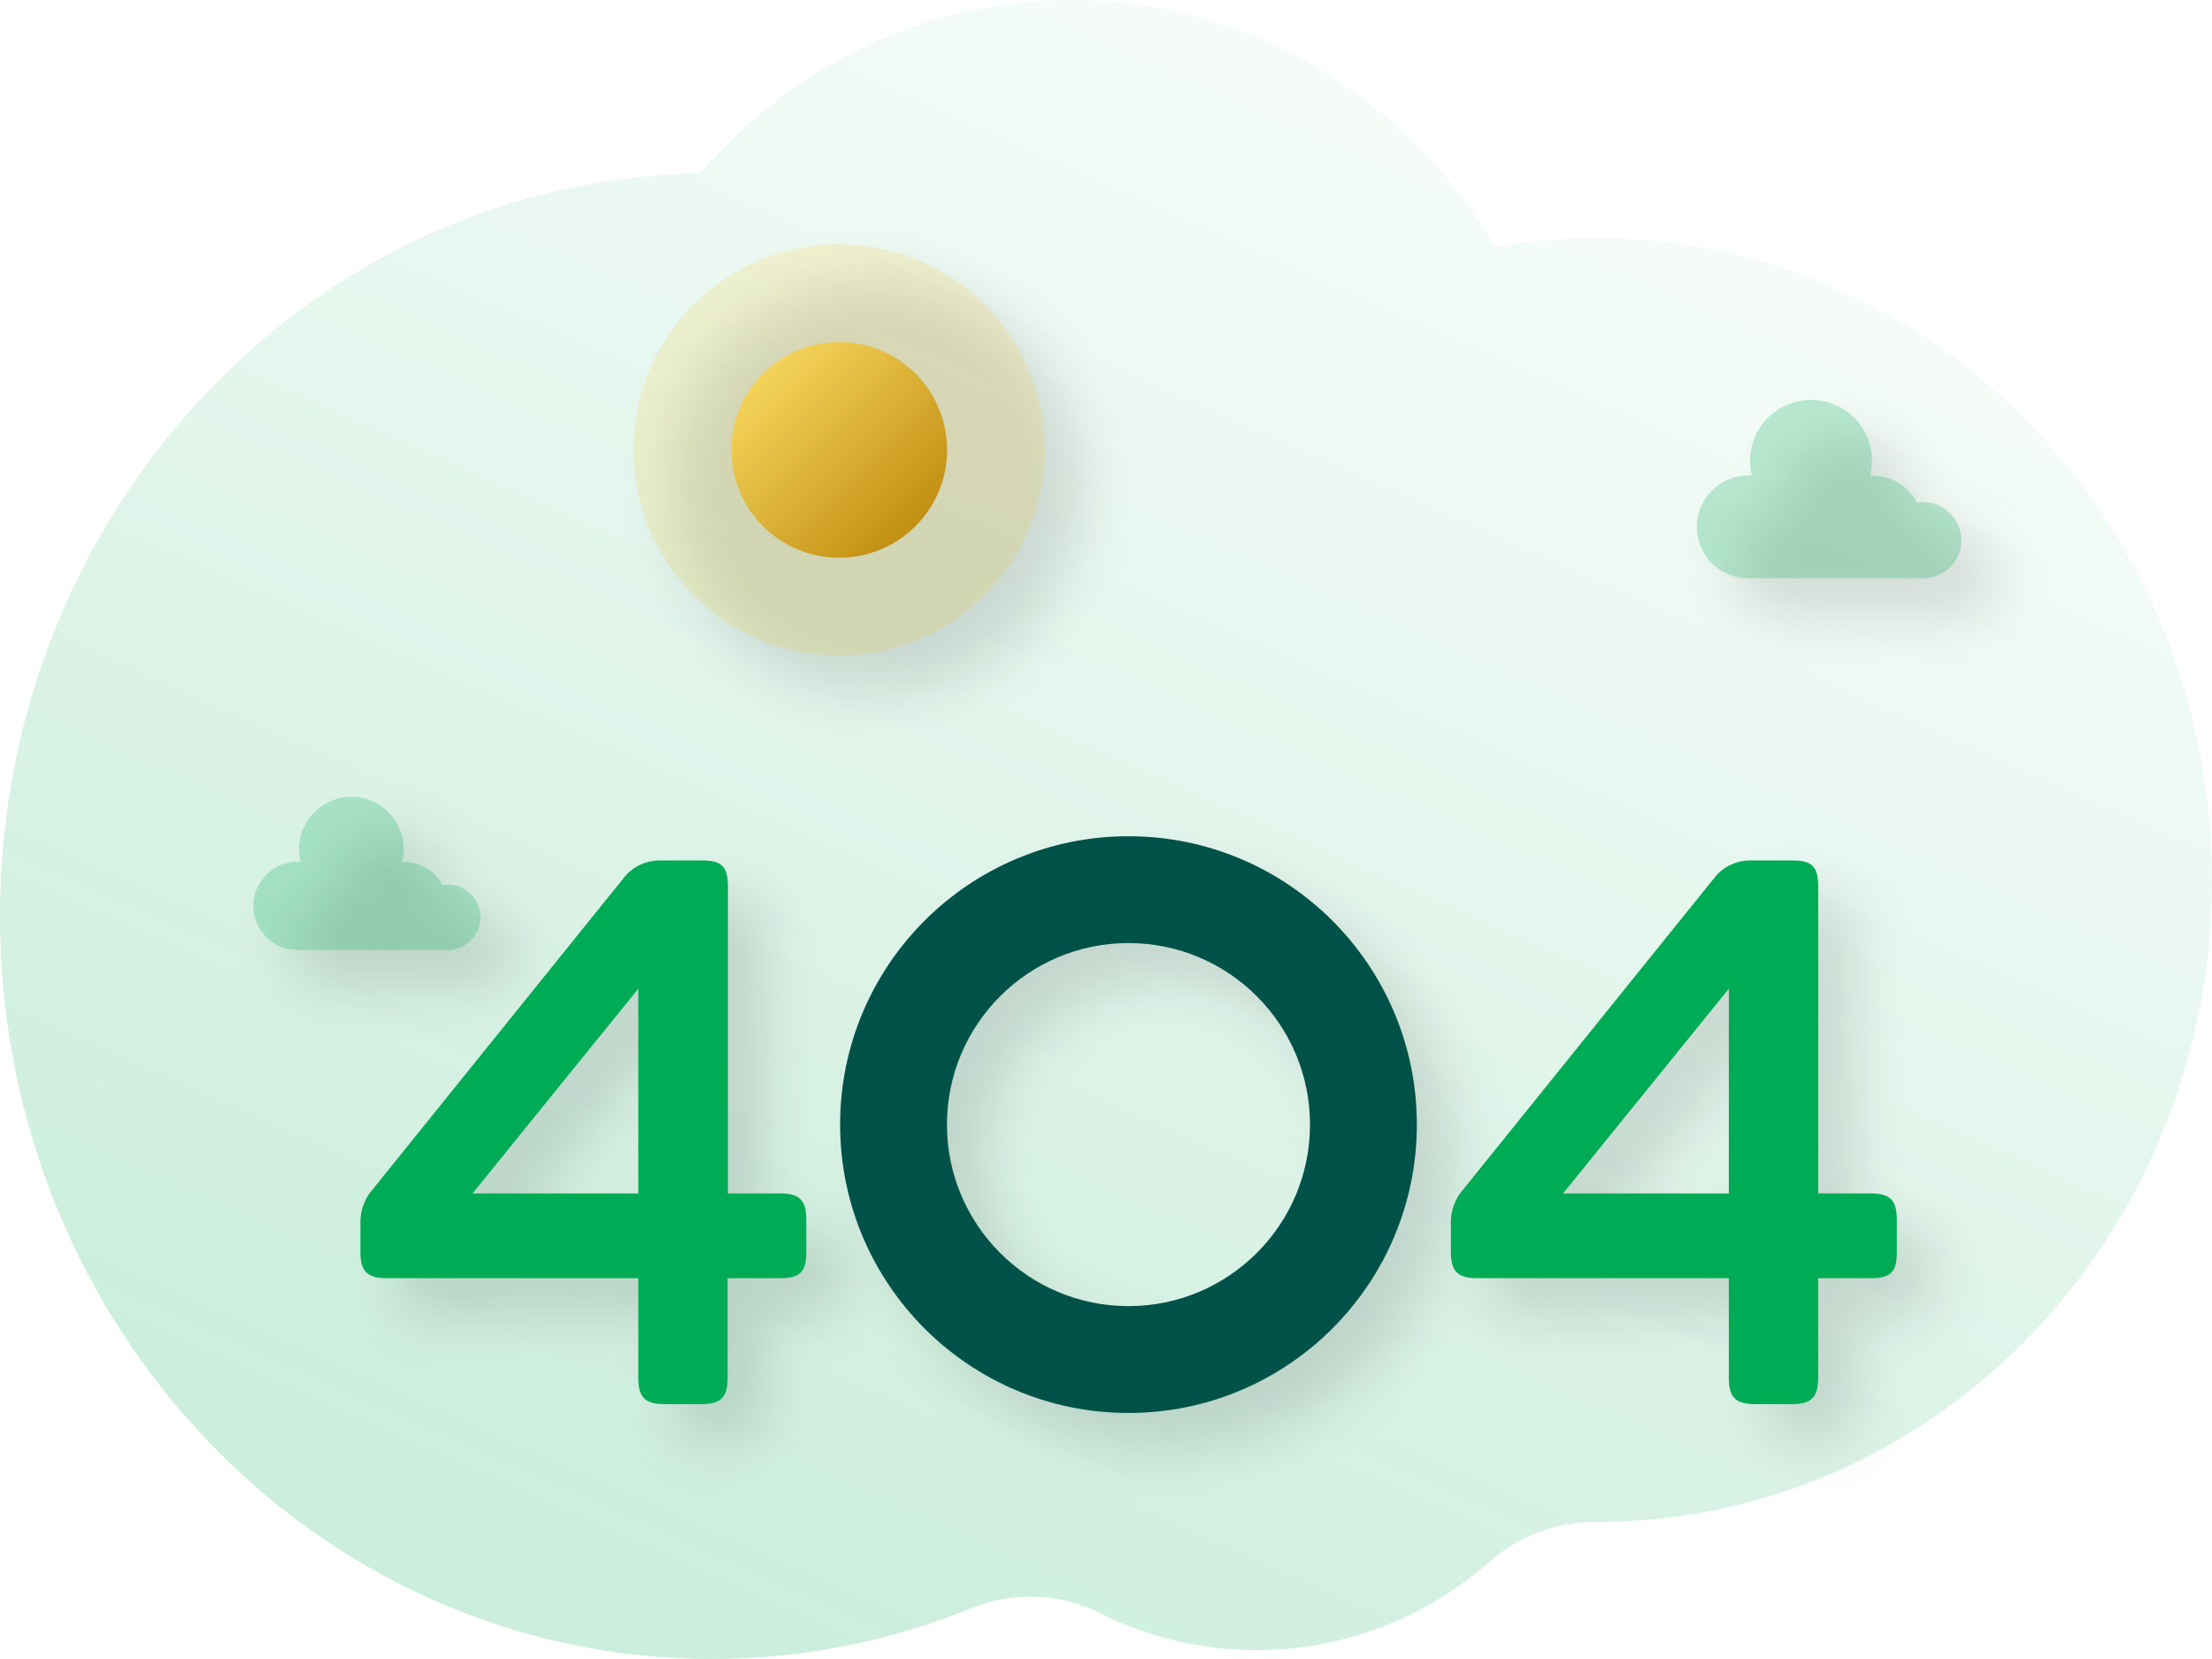
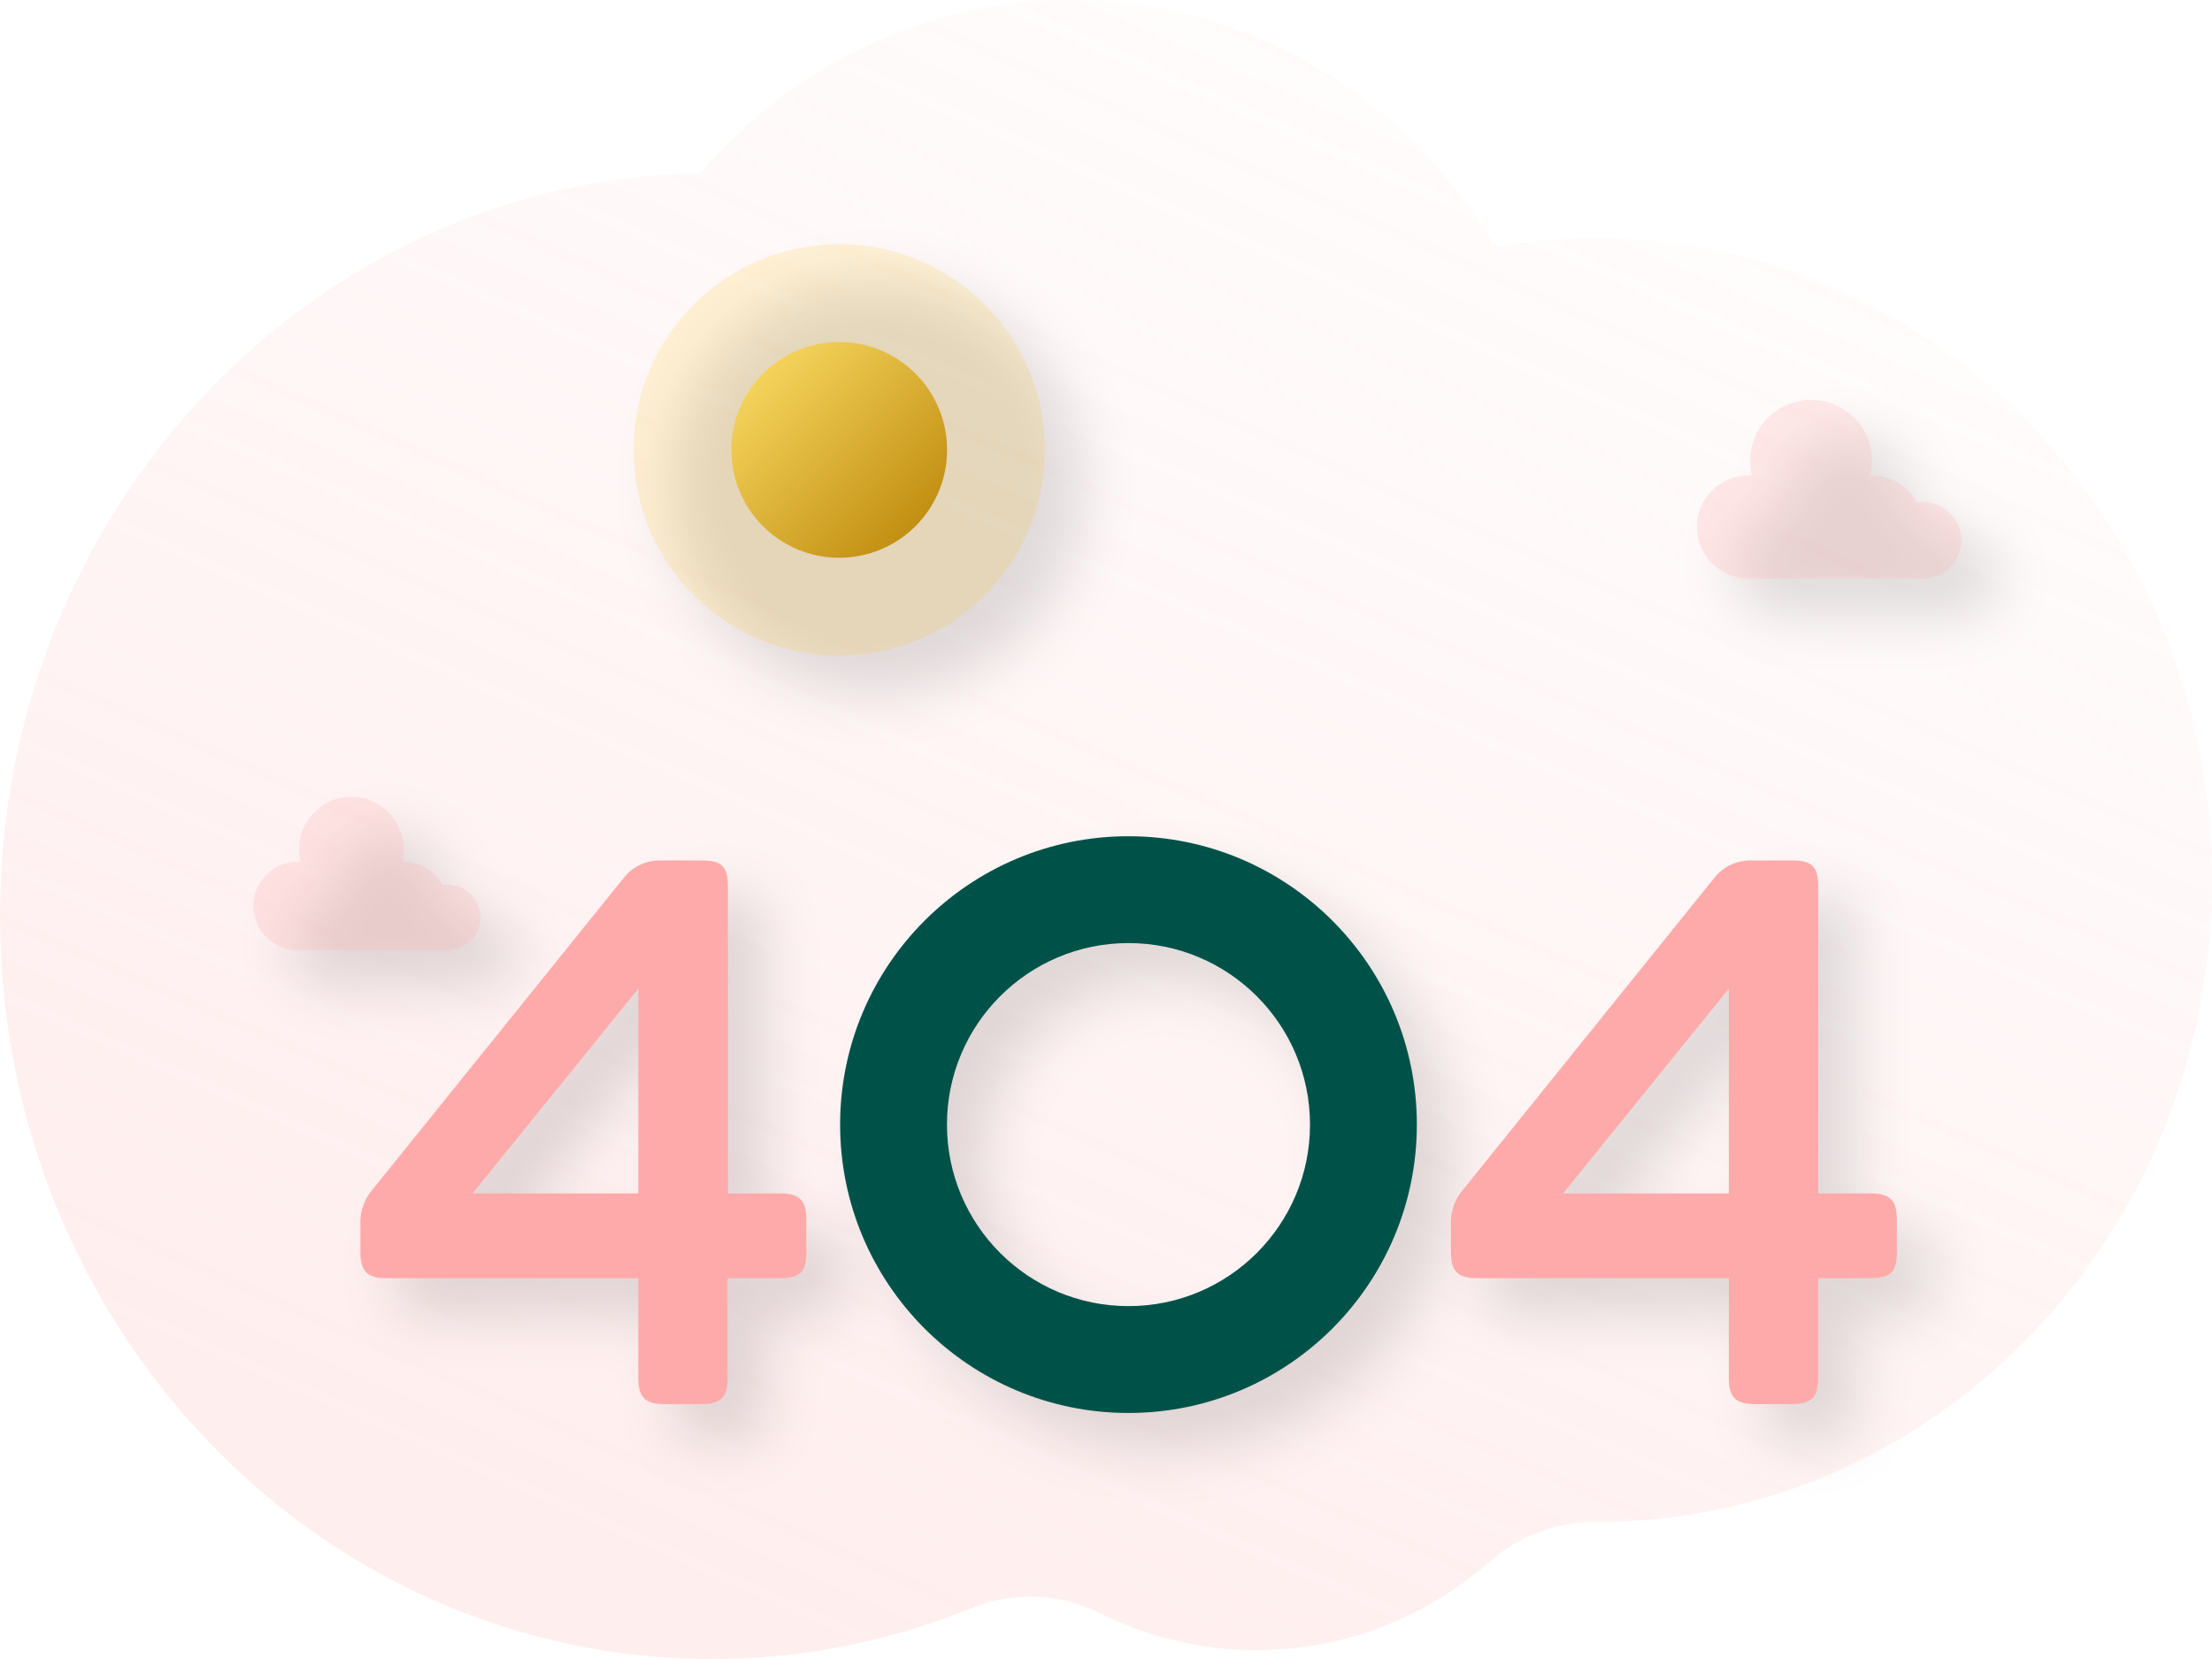
<svg xmlns="http://www.w3.org/2000/svg" width="480" height="360" fill="none">
  <path fill-rule="evenodd" clip-rule="evenodd" d="M0 198.781c0 41.457 14.945 79.235 39.539 107.785 28.214 32.765 69.128 53.365 114.734 53.434a148.458 148.458 0 0056.495-11.036c9.051-3.699 19.182-3.274 27.948 1.107a75.774 75.774 0 0033.957 8.011c5.023 0 9.942-.495 14.7-1.434 13.581-2.67 25.94-8.99 36.089-17.94 6.379-5.627 14.548-8.456 22.898-8.446h.142c27.589 0 53.215-8.732 74.492-23.696 19.021-13.36 34.554-31.696 44.904-53.225C474.92 234.581 480 213.388 480 190.958c0-76.931-59.774-139.305-133.498-139.305-7.516 0-14.88.663-22.063 1.899C305.418 21.42 271.355 0 232.498 0a103.647 103.647 0 00-45.879 10.661c-13.24 6.487-25.011 15.705-34.641 26.939-32.697.544-62.93 11.69-87.675 30.291C25.351 97.155 0 144.882 0 198.781z" fill="url(#prefix__paint0_linear)" opacity=".2" />
  <g filter="url(#prefix__filter0_d)">
    <circle opacity=".15" cx="182.109" cy="97.623" r="44.623" fill="#FFC107" />
    <circle cx="182.109" cy="97.623" r="23.406" fill="url(#prefix__paint1_linear)" />
    <path fill-rule="evenodd" clip-rule="evenodd" d="M244.878 306.611c34.56 0 62.575-28.016 62.575-62.575 0-34.56-28.015-62.576-62.575-62.576-34.559 0-62.575 28.016-62.575 62.576 0 34.559 28.016 62.575 62.575 62.575zm0-23.186c21.754 0 39.389-17.635 39.389-39.389 0-21.755-17.635-39.39-39.389-39.39s-39.389 17.635-39.389 39.39c0 21.754 17.635 39.389 39.389 39.389z" fill="#005249" />
-     <path fill-rule="evenodd" clip-rule="evenodd" d="M174.965 264.592c0-4.133-1.492-5.625-5.637-5.625h-11.373v-66.611c0-4.476-1.492-5.637-5.638-5.637h-9.172a9.866 9.866 0 00-7.948 3.974l-55.03 68.274a11.006 11.006 0 00-1.957 6.787v5.968c0 4.145 1.492 5.637 5.625 5.637h54.676v21.707c0 4.133 1.492 5.625 5.625 5.625h8.12c4.146 0 5.638-1.492 5.638-5.625v-21.707h11.434c4.414 0 5.637-1.492 5.637-5.637v-7.13zm-72.42-5.625l35.966-44.415v44.415h-35.966zM411.607 264.592c0-4.133-1.492-5.625-5.638-5.625h-11.422v-66.611c0-4.476-1.492-5.637-5.637-5.637h-9.111a9.87 9.87 0 00-7.949 3.974l-55.03 68.274a11.011 11.011 0 00-1.981 6.787v5.968c0 4.145 1.492 5.637 5.626 5.637h54.687v21.707c0 4.133 1.492 5.625 5.626 5.625h8.12c4.145 0 5.637-1.492 5.637-5.625v-21.707h11.434c4.476 0 5.638-1.492 5.638-5.637v-7.13zm-72.42-5.625l35.965-44.415v44.415h-35.965z" fill="#00AB55" />
-     <path opacity=".24" d="M425.621 117.222a8.267 8.267 0 00-9.599-8.157 11.129 11.129 0 00-9.784-5.87h-.403a13.23 13.23 0 00-20.365-14.078 13.23 13.23 0 00-5.316 14.078h-.403a11.153 11.153 0 100 22.293h38.68v-.073a8.279 8.279 0 007.19-8.193zM104.258 199.045a7.093 7.093 0 00-7.093-7.092c-.381.007-.761.039-1.138.097a9.552 9.552 0 00-8.425-5.026h-.343a11.348 11.348 0 10-22.012 0h-.342a9.564 9.564 0 100 19.114h33.177v-.061a7.107 7.107 0 006.176-7.032z" fill="#00AB55" />
+     <path fill-rule="evenodd" clip-rule="evenodd" d="M174.965 264.592c0-4.133-1.492-5.625-5.637-5.625h-11.373v-66.611c0-4.476-1.492-5.637-5.638-5.637h-9.172a9.866 9.866 0 00-7.948 3.974l-55.03 68.274a11.006 11.006 0 00-1.957 6.787v5.968c0 4.145 1.492 5.637 5.625 5.637h54.676v21.707c0 4.133 1.492 5.625 5.625 5.625h8.12c4.146 0 5.638-1.492 5.638-5.625v-21.707h11.434c4.414 0 5.637-1.492 5.637-5.637v-7.13zm-72.42-5.625l35.966-44.415v44.415h-35.966zM411.607 264.592c0-4.133-1.492-5.625-5.638-5.625h-11.422v-66.611c0-4.476-1.492-5.637-5.637-5.637h-9.111a9.87 9.87 0 00-7.949 3.974l-55.03 68.274a11.011 11.011 0 00-1.981 6.787v5.968c0 4.145 1.492 5.637 5.626 5.637h54.687v21.707c0 4.133 1.492 5.625 5.626 5.625h8.12c4.145 0 5.637-1.492 5.637-5.625v-21.707h11.434c4.476 0 5.638-1.492 5.638-5.637v-7.13zm-72.42-5.625l35.965-44.415v44.415h-35.965z" fill="#faa" />
+     <path opacity=".24" d="M425.621 117.222a8.267 8.267 0 00-9.599-8.157 11.129 11.129 0 00-9.784-5.87h-.403a13.23 13.23 0 00-20.365-14.078 13.23 13.23 0 00-5.316 14.078h-.403a11.153 11.153 0 100 22.293h38.68v-.073a8.279 8.279 0 007.19-8.193zM104.258 199.045a7.093 7.093 0 00-7.093-7.092c-.381.007-.761.039-1.138.097a9.552 9.552 0 00-8.425-5.026h-.343a11.348 11.348 0 10-22.012 0h-.342a9.564 9.564 0 100 19.114h33.177v-.061a7.107 7.107 0 006.176-7.032z" fill="#faa" />
  </g>
  <defs>
    <linearGradient id="prefix__paint0_linear" x1="328.81" y1="424.032" x2="505.393" y2="26.048" gradientUnits="userSpaceOnUse">
-       <stop stop-color="#00AB55" />
-       <stop offset="1" stop-color="#00AB55" stop-opacity=".01" />
+       <stop stop-color="#faa" />
+       <stop offset="1" stop-color="#faa" stop-opacity=".01" />
    </linearGradient>
    <linearGradient id="prefix__paint1_linear" x1="135.297" y1="97.623" x2="182.109" y2="144.436" gradientUnits="userSpaceOnUse">
      <stop stop-color="#FFE16A" />
      <stop offset="1" stop-color="#B78103" />
    </linearGradient>
    <filter id="prefix__filter0_d" x="51" y="49" width="394.621" height="277.611" filterUnits="userSpaceOnUse" color-interpolation-filters="sRGB">
      <feFlood flood-opacity="0" result="BackgroundImageFix" />
      <feColorMatrix in="SourceAlpha" values="0 0 0 0 0 0 0 0 0 0 0 0 0 0 0 0 0 0 127 0" />
      <feOffset dx="8" dy="8" />
      <feGaussianBlur stdDeviation="6" />
      <feColorMatrix values="0 0 0 0 0 0 0 0 0 0 0 0 0 0 0 0 0 0 0.12 0" />
      <feBlend in2="BackgroundImageFix" result="effect1_dropShadow" />
      <feBlend in="SourceGraphic" in2="effect1_dropShadow" result="shape" />
    </filter>
  </defs>
</svg>
